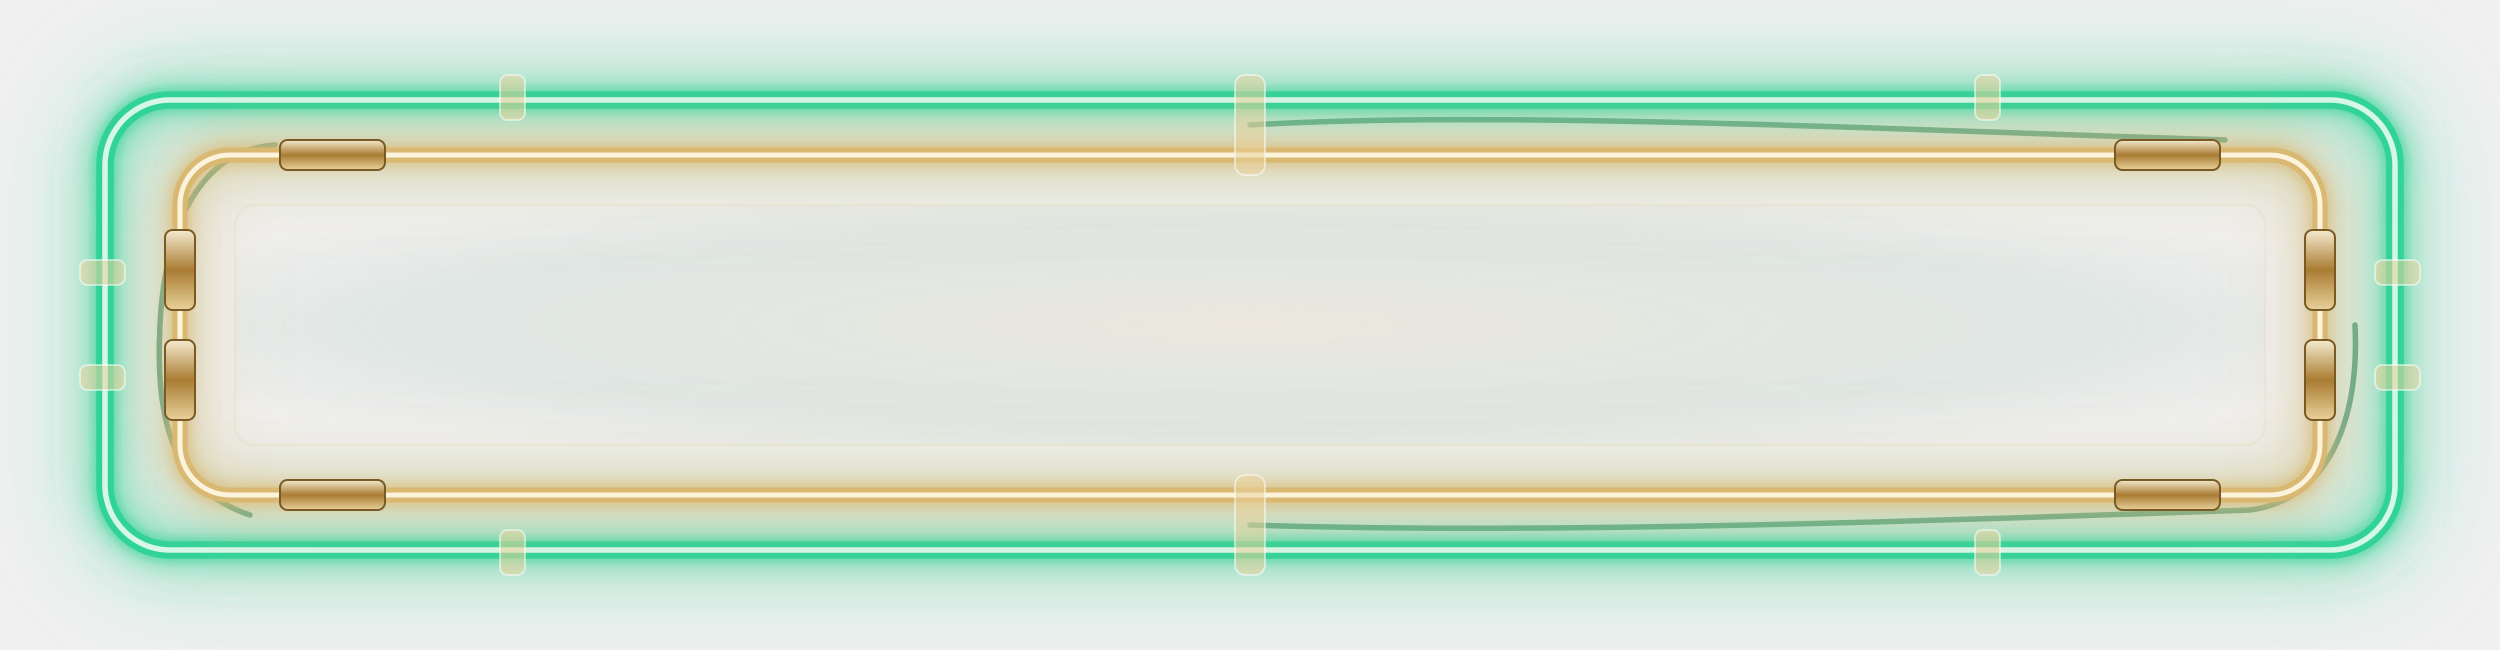
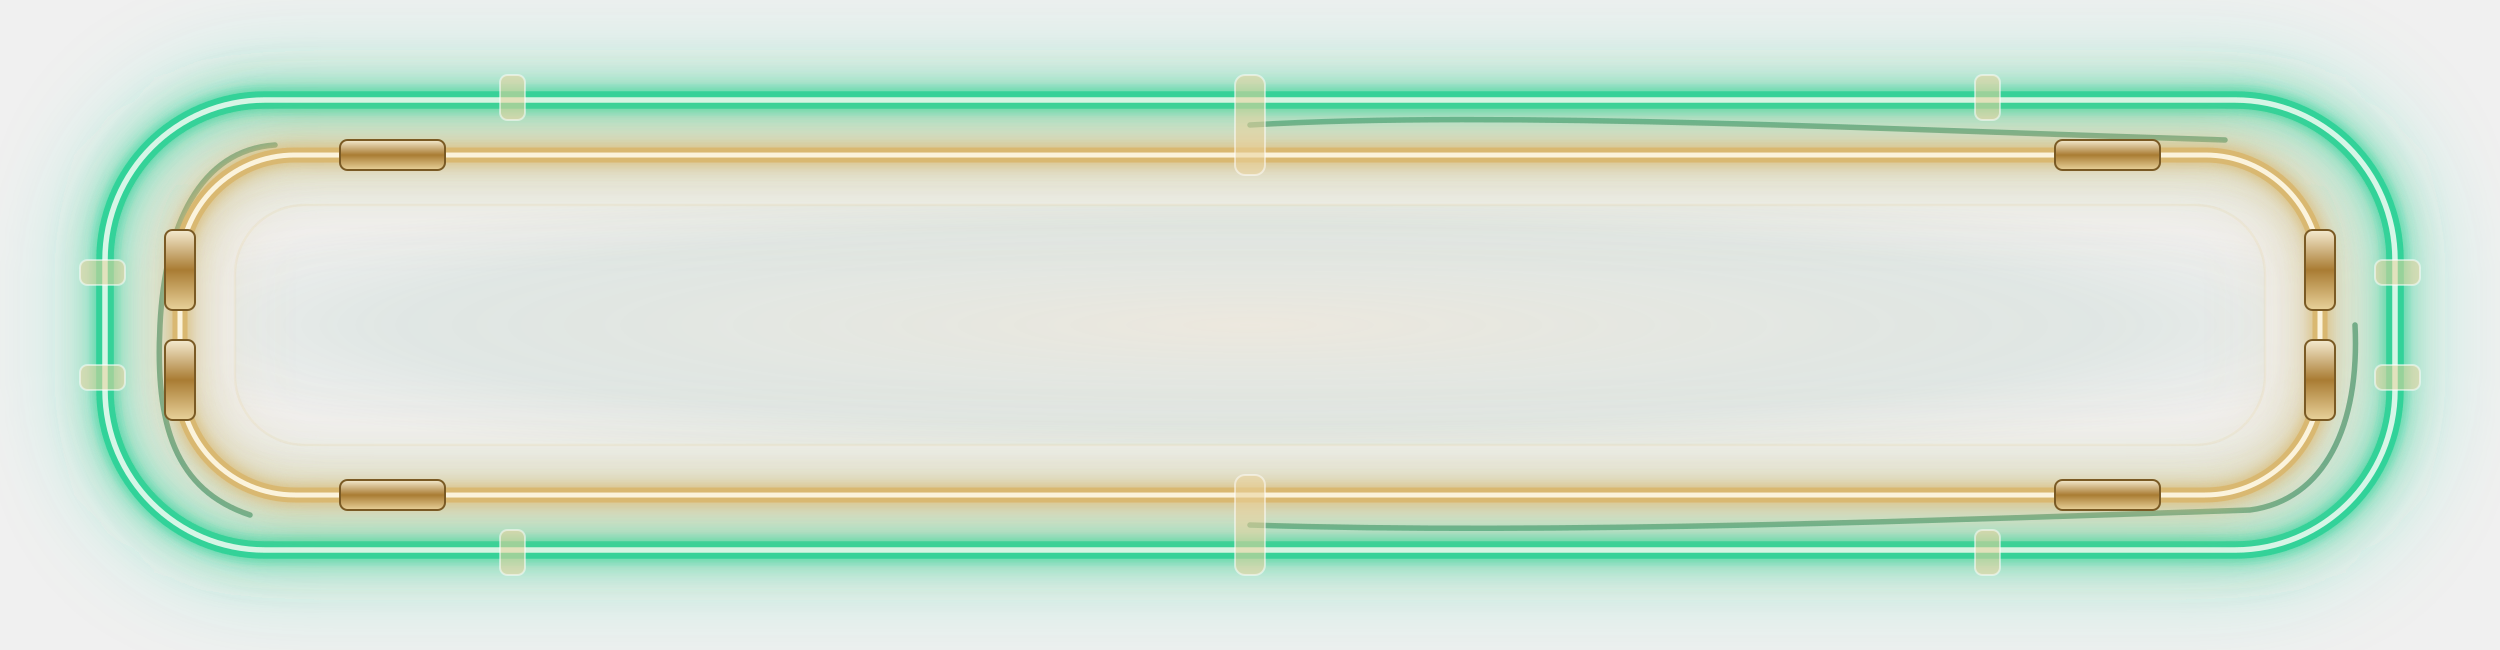
<svg xmlns="http://www.w3.org/2000/svg" viewBox="0 0 1000 260" width="1000" height="260">
  <defs>
    <filter id="glowGreen" x="-20%" y="-40%" width="140%" height="180%">
      <feGaussianBlur in="SourceGraphic" stdDeviation="3" result="b1" />
      <feGaussianBlur in="SourceGraphic" stdDeviation="9" result="b2" />
      <feGaussianBlur in="SourceGraphic" stdDeviation="20" result="b3" />
      <feMerge>
        <feMergeNode in="b3" />
        <feMergeNode in="b2" />
        <feMergeNode in="b1" />
        <feMergeNode in="SourceGraphic" />
      </feMerge>
    </filter>
    <filter id="glowGold" x="-20%" y="-40%" width="140%" height="180%">
      <feGaussianBlur in="SourceGraphic" stdDeviation="3" result="b1" />
      <feGaussianBlur in="SourceGraphic" stdDeviation="8" result="b2" />
      <feGaussianBlur in="SourceGraphic" stdDeviation="18" result="b3" />
      <feMerge>
        <feMergeNode in="b3" />
        <feMergeNode in="b2" />
        <feMergeNode in="b1" />
        <feMergeNode in="SourceGraphic" />
      </feMerge>
    </filter>
    <filter id="textGlow" x="-10%" y="-50%" width="120%" height="200%">
      <feGaussianBlur in="SourceGraphic" stdDeviation="4" result="t1" />
      <feMerge>
        <feMergeNode in="t1" />
        <feMergeNode in="SourceGraphic" />
      </feMerge>
    </filter>
    <radialGradient id="innerLight" cx="50%" cy="50%" r="60%">
      <stop offset="0%" stop-color="#D9B871" stop-opacity="0.14" />
      <stop offset="70%" stop-color="#2F8060" stop-opacity="0.08" />
      <stop offset="100%" stop-color="#2F8060" stop-opacity="0" />
    </radialGradient>
    <linearGradient id="metal" x1="0" y1="0" x2="0" y2="1">
      <stop offset="0%" stop-color="#F5EBD0" />
      <stop offset="50%" stop-color="#A97C33" />
      <stop offset="100%" stop-color="#E8D19A" />
    </linearGradient>
  </defs>
-   <rect x="94" y="82" width="812" height="96" rx="8" fill="url(#innerLight)" stroke="#E8D19A" stroke-opacity="0.18" />
+   <rect x="94" y="82" width="812" height="96" rx="28" fill="url(#innerLight)" stroke="#E8D19A" stroke-opacity="0.18" />
  <g fill="none" stroke="#2F8060" stroke-opacity="0.7" stroke-width="2.2" stroke-linecap="round">
    <path d="M110 58 C 80 60, 66 90, 64 130 C 62 170, 70 196, 100 206" />
    <path d="M500 50 C 600 44, 760 52, 890 56" />
    <path d="M500 210 C 620 214, 780 208, 900 204 C 930 200, 944 170, 942 130" />
  </g>
  <g filter="url(#glowGreen)" fill="none">
-     <rect id="tubeOuter" x="42" y="40" width="916" height="180" rx="26" stroke="#2FD39A" stroke-width="7" />
+     <rect id="tubeOuter" x="42" y="40" width="916" height="180" rx="64" stroke="#2FD39A" stroke-width="7" />
  </g>
-   <rect x="42" y="40" width="916" height="180" rx="26" fill="none" stroke="#D6F8EA" stroke-width="2.2" />
+   <rect x="42" y="40" width="916" height="180" rx="64" fill="none" stroke="#D6F8EA" stroke-width="2.2" />
  <g filter="url(#glowGold)" fill="none">
-     <rect id="tubeInner" x="72" y="62" width="856" height="136" rx="20" stroke="#D9B871" stroke-width="6" />
+     <rect id="tubeInner" x="72" y="62" width="856" height="136" rx="46" stroke="#D9B871" stroke-width="6" />
  </g>
-   <rect x="72" y="62" width="856" height="136" rx="20" fill="none" stroke="#FBF3DC" stroke-width="2" />
+   <rect x="72" y="62" width="856" height="136" rx="46" fill="none" stroke="#FBF3DC" stroke-width="2" />
  <g fill="url(#metal)" stroke="#7A5A24" stroke-width="0.8">
-     <rect x="112" y="56" width="42" height="12" rx="3" />
-     <rect x="846" y="56" width="42" height="12" rx="3" />
-     <rect x="112" y="192" width="42" height="12" rx="3" />
-     <rect x="846" y="192" width="42" height="12" rx="3" />
+     <rect x="136" y="56" width="42" height="12" rx="3" />
+     <rect x="822" y="56" width="42" height="12" rx="3" />
+     <rect x="136" y="192" width="42" height="12" rx="3" />
+     <rect x="822" y="192" width="42" height="12" rx="3" />
    <rect x="66" y="92" width="12" height="32" rx="3" />
    <rect x="922" y="92" width="12" height="32" rx="3" />
    <rect x="66" y="136" width="12" height="32" rx="3" />
    <rect x="922" y="136" width="12" height="32" rx="3" />
  </g>
  <g fill="#E8D19A" fill-opacity="0.55" stroke="#FFFFFF" stroke-opacity="0.5" stroke-width="0.8">
    <rect x="494" y="30" width="12" height="40" rx="4" />
    <rect x="494" y="190" width="12" height="40" rx="4" />
    <rect x="200" y="30" width="10" height="18" rx="3" />
    <rect x="790" y="30" width="10" height="18" rx="3" />
    <rect x="200" y="212" width="10" height="18" rx="3" />
    <rect x="790" y="212" width="10" height="18" rx="3" />
    <rect x="32" y="104" width="18" height="10" rx="3" />
    <rect x="950" y="104" width="18" height="10" rx="3" />
    <rect x="32" y="146" width="18" height="10" rx="3" />
    <rect x="950" y="146" width="18" height="10" rx="3" />
  </g>
</svg>
